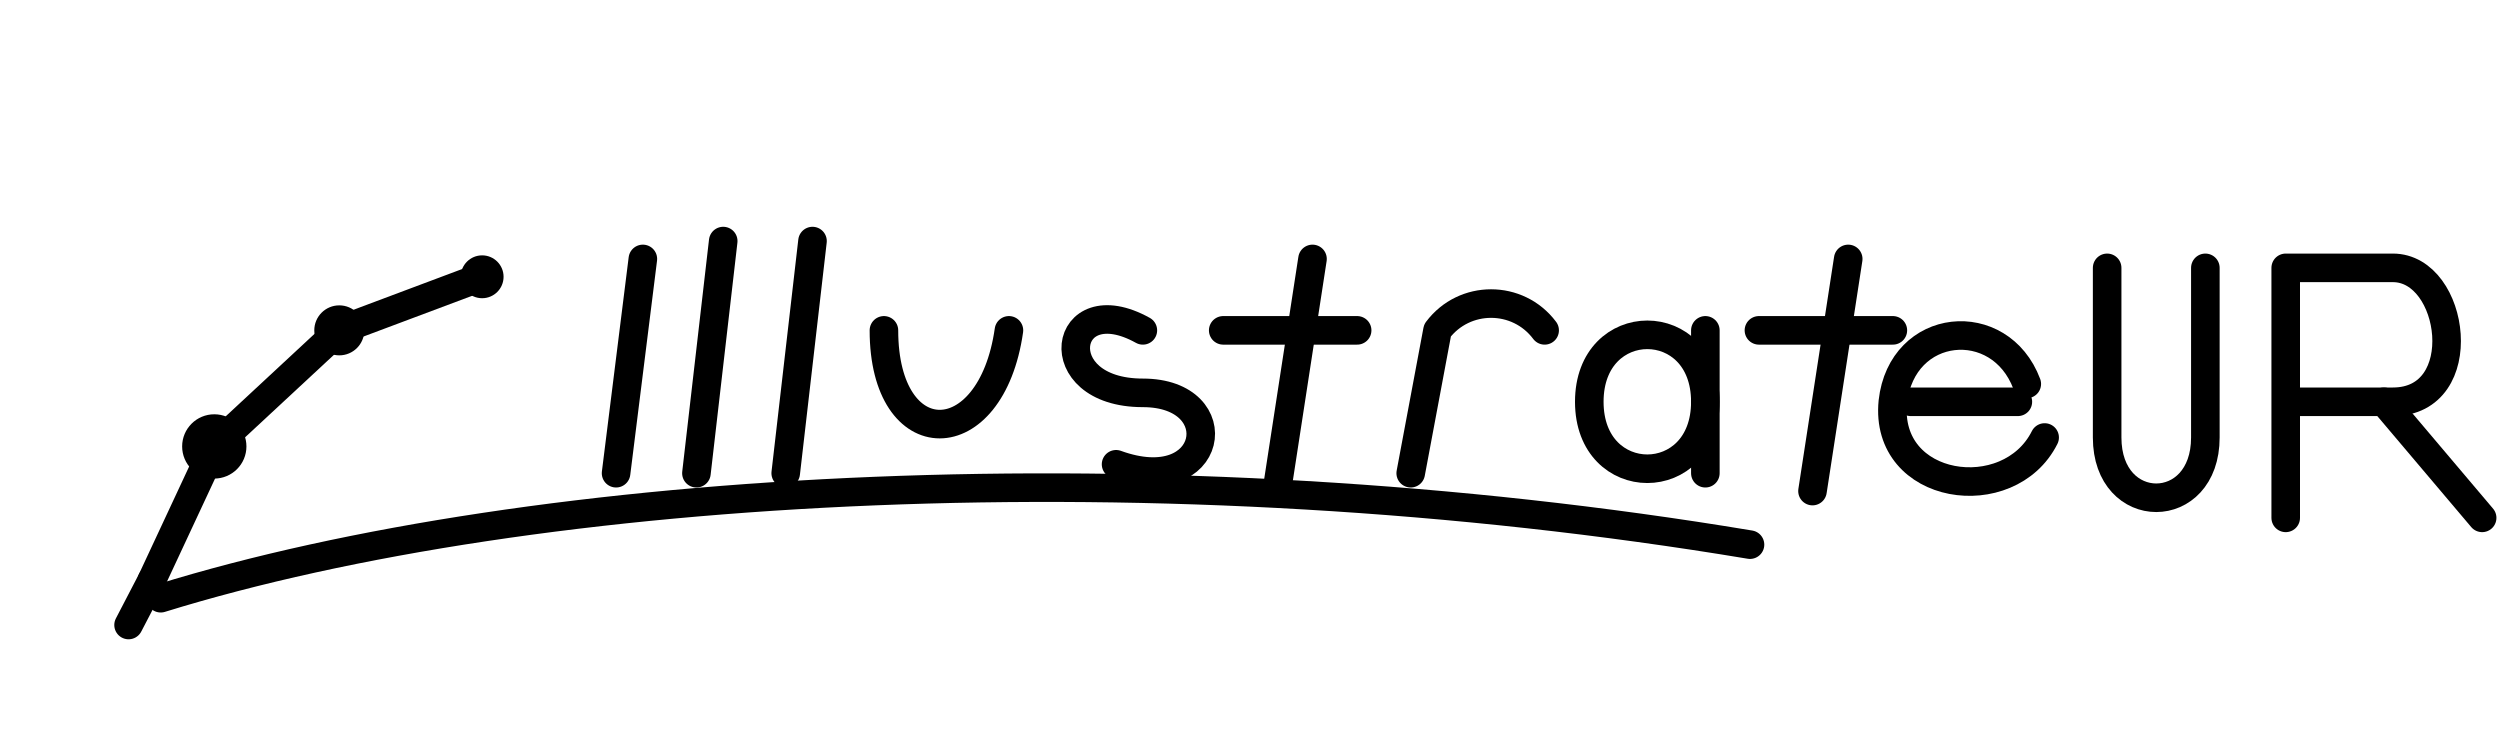
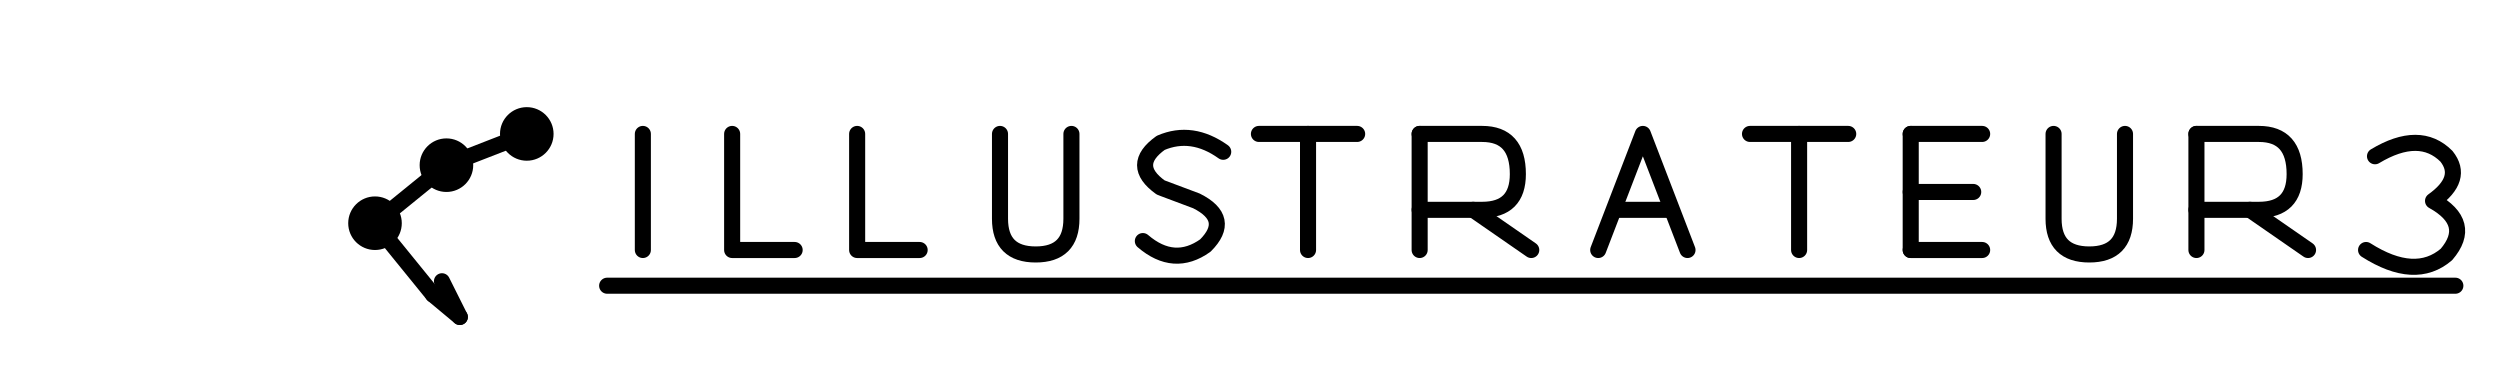
- <svg xmlns="http://www.w3.org/2000/svg" viewBox="0 0 1400 420" width="1400" height="420" fill="none">
-   <g stroke="black" stroke-width="16" stroke-linecap="round" stroke-linejoin="round">
-     <circle cx="120" cy="250" r="18" fill="black" stroke="none" />
-     <path d="M120 250 L190 185" />
-     <circle cx="190" cy="185" r="14" fill="black" stroke="none" />
-     <path d="M190 185 L270 155" />
-     <circle cx="270" cy="155" r="12" fill="black" stroke="none" />
-     <path d="M120 250 L85 325" />
-     <path d="M85 325 L72 350" />
-     <path d="M90 335 C300 270, 650 250, 980 305" />
-     <path d="M360 145 L345 265" />
-     <path d="M405 135 L390 265" />
-     <path d="M455 135 L440 265" />
-     <path d="M495 185 C495 255, 555 255, 565 185" />
-     <path d="M640 185 C595 160, 585 220, 640 220 C690 220, 680 280, 625 260" />
-     <path d="M735 145 L715 275" />
-     <path d="M685 185 L760 185" />
-     <path d="M790 265 L805 185 C820 165, 850 165, 865 185" />
-     <path d="M955 225 C955 175, 890 175, 890 225 C890 275, 955 275, 955 225 Z" />
-     <path d="M955 185 L955 265" />
-     <path d="M1035 145 L1015 275" />
-     <path d="M985 185 L1060 185" />
-     <path d="M1135 215 C1120 175, 1065 180, 1060 225 C1055 275, 1125 285, 1145 245" />
-     <path d="M1070 225 L1130 225" />
-     <path d="M1180 150 L1180 245 C1180 290, 1235 290, 1235 245 L1235 150" />
-     <path d="M1280 290 L1280 150 L1340 150 C1375 150, 1385 225, 1340 225 L1280 225" />
-     <path d="M1335 225 L1390 290" />
+ <svg xmlns="http://www.w3.org/2000/svg" width="2800" height="420" viewBox="0 0 2200 420" fill="none">
+   <g stroke="black" stroke-width="18" stroke-linecap="round" stroke-linejoin="round">
+     <circle cx="120" cy="250" r="30" fill="black" stroke="none" />
+     <path d="M120 250 L200 185" />
+     <circle cx="200" cy="185" r="30" fill="black" stroke="none" />
+     <path d="M200 185 L290 150" />
+     <circle cx="290" cy="150" r="30" fill="black" stroke="none" />
+     <path d="M120 250 L185 330" />
+     <path d="M185 330 L215 355" />
+     <path d="M215 355 L195 315" />
+     <path d="M380 320 L2450 320" />
+     <path d="M420 150 L420 280" />
+     <path d="M520 150 L520 280 L590 280" />
+     <path d="M660 150 L660 280 L730 280" />
+     <path d="M820 150 L820 245              Q820 285 860 285              Q900 285 900 245              L900 150" />
+     <path d="M1070 170              Q1035 145 1000 160              Q965 185 1000 210              L1040 225              Q1080 245 1050 275              Q1015 300 980 270" />
+     <path d="M1110 150 L1220 150" />
+     <path d="M1165 150 L1165 280" />
+     <path d="M1290 280 L1290 150" />
+     <path d="M1290 150 L1360 150              Q1400 150 1400 195              Q1400 235 1360 235              L1290 235" />
+     <path d="M1350 235 L1415 280" />
+     <path d="M1490 280 L1540 150 L1590 280" />
+     <path d="M1510 235 L1570 235" />
+     <path d="M1660 150 L1770 150" />
+     <path d="M1715 150 L1715 280" />
+     <path d="M1840 150 L1840 280" />
+     <path d="M1840 150 L1920 150" />
+     <path d="M1840 215 L1910 215" />
+     <path d="M1840 280 L1920 280" />
+     <path d="M2000 150 L2000 245              Q2000 285 2040 285              Q2080 285 2080 245              L2080 150" />
+     <path d="M2160 280 L2160 150" />
+     <path d="M2160 150 L2230 150              Q2270 150 2270 195              Q2270 235 2230 235              L2160 235" />
+     <path d="M2220 235 L2285 280" />
+     <path d="M2360 175              Q2410 145 2440 175              Q2460 200 2425 225              Q2470 250 2440 285              Q2405 315 2350 280" />
  </g>
</svg>
